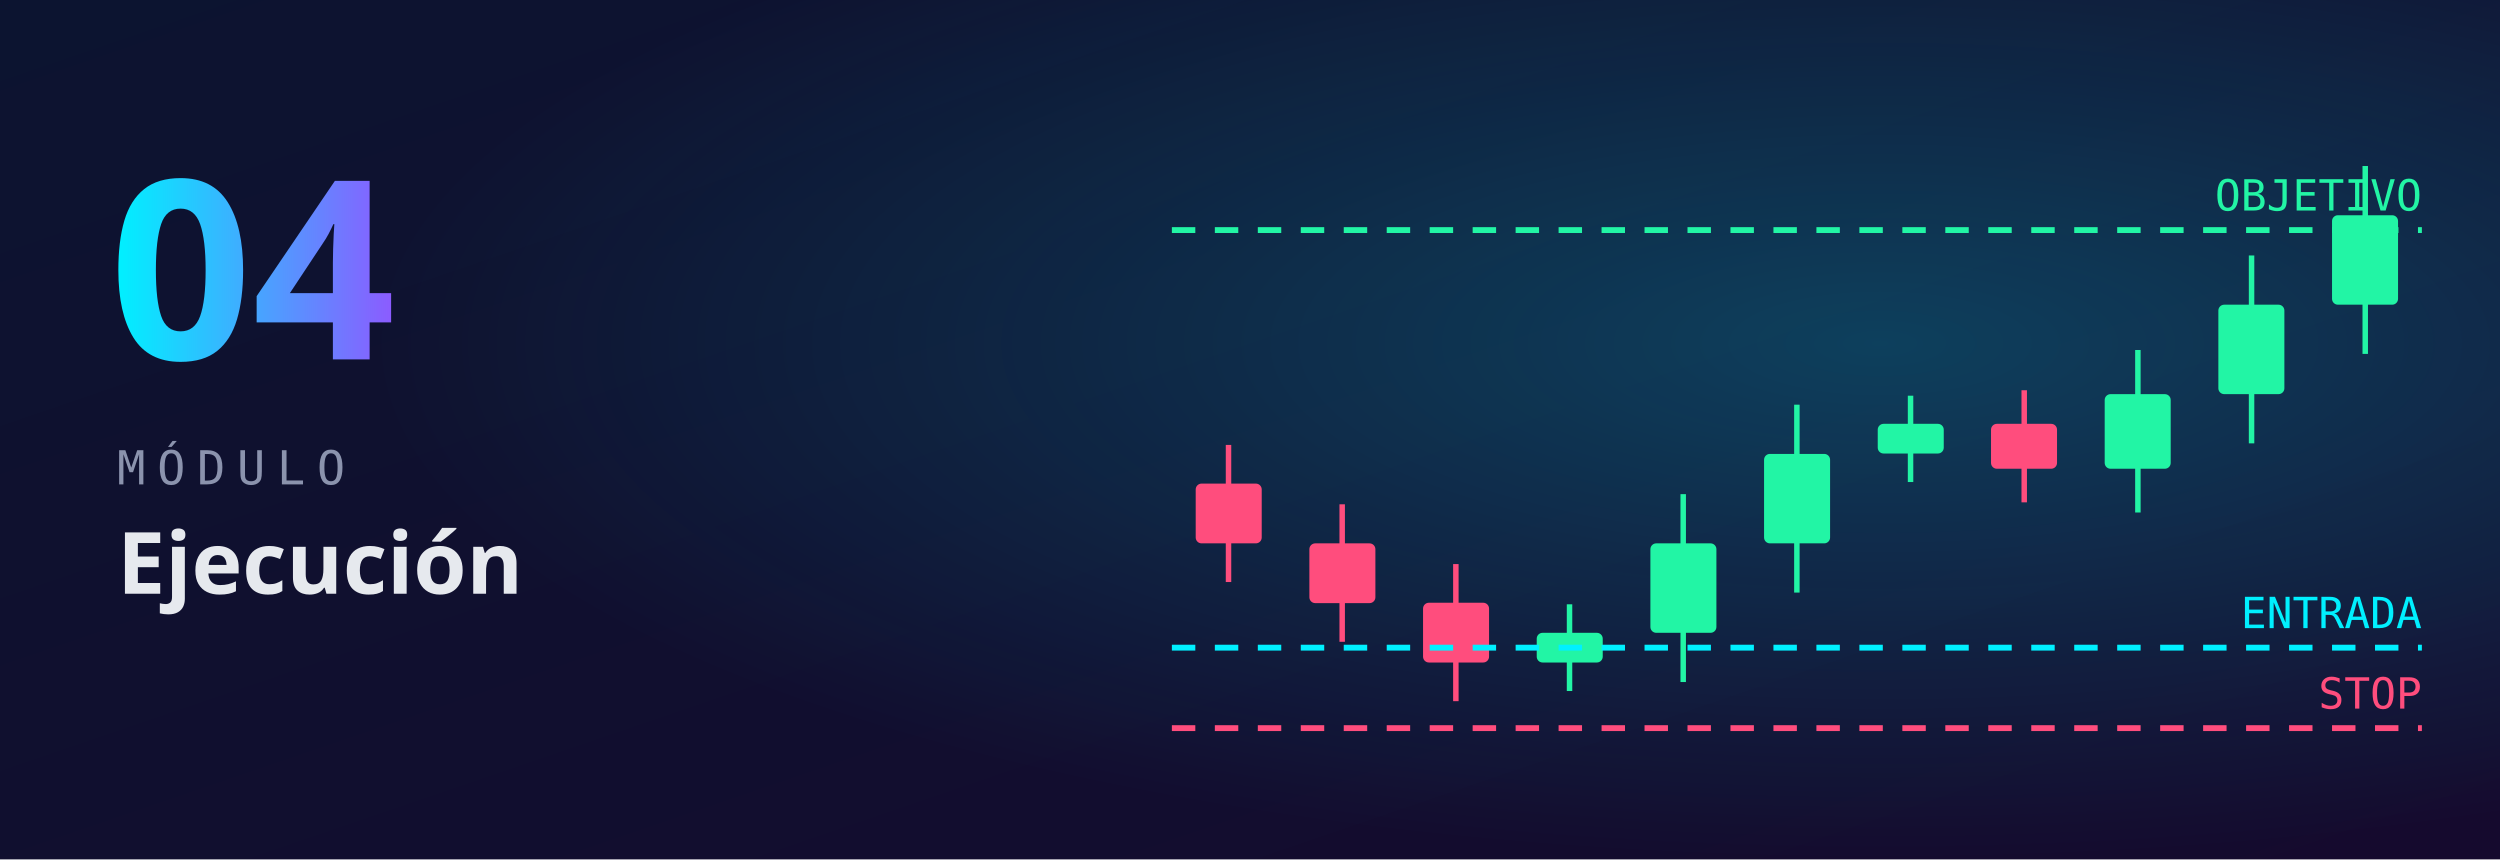
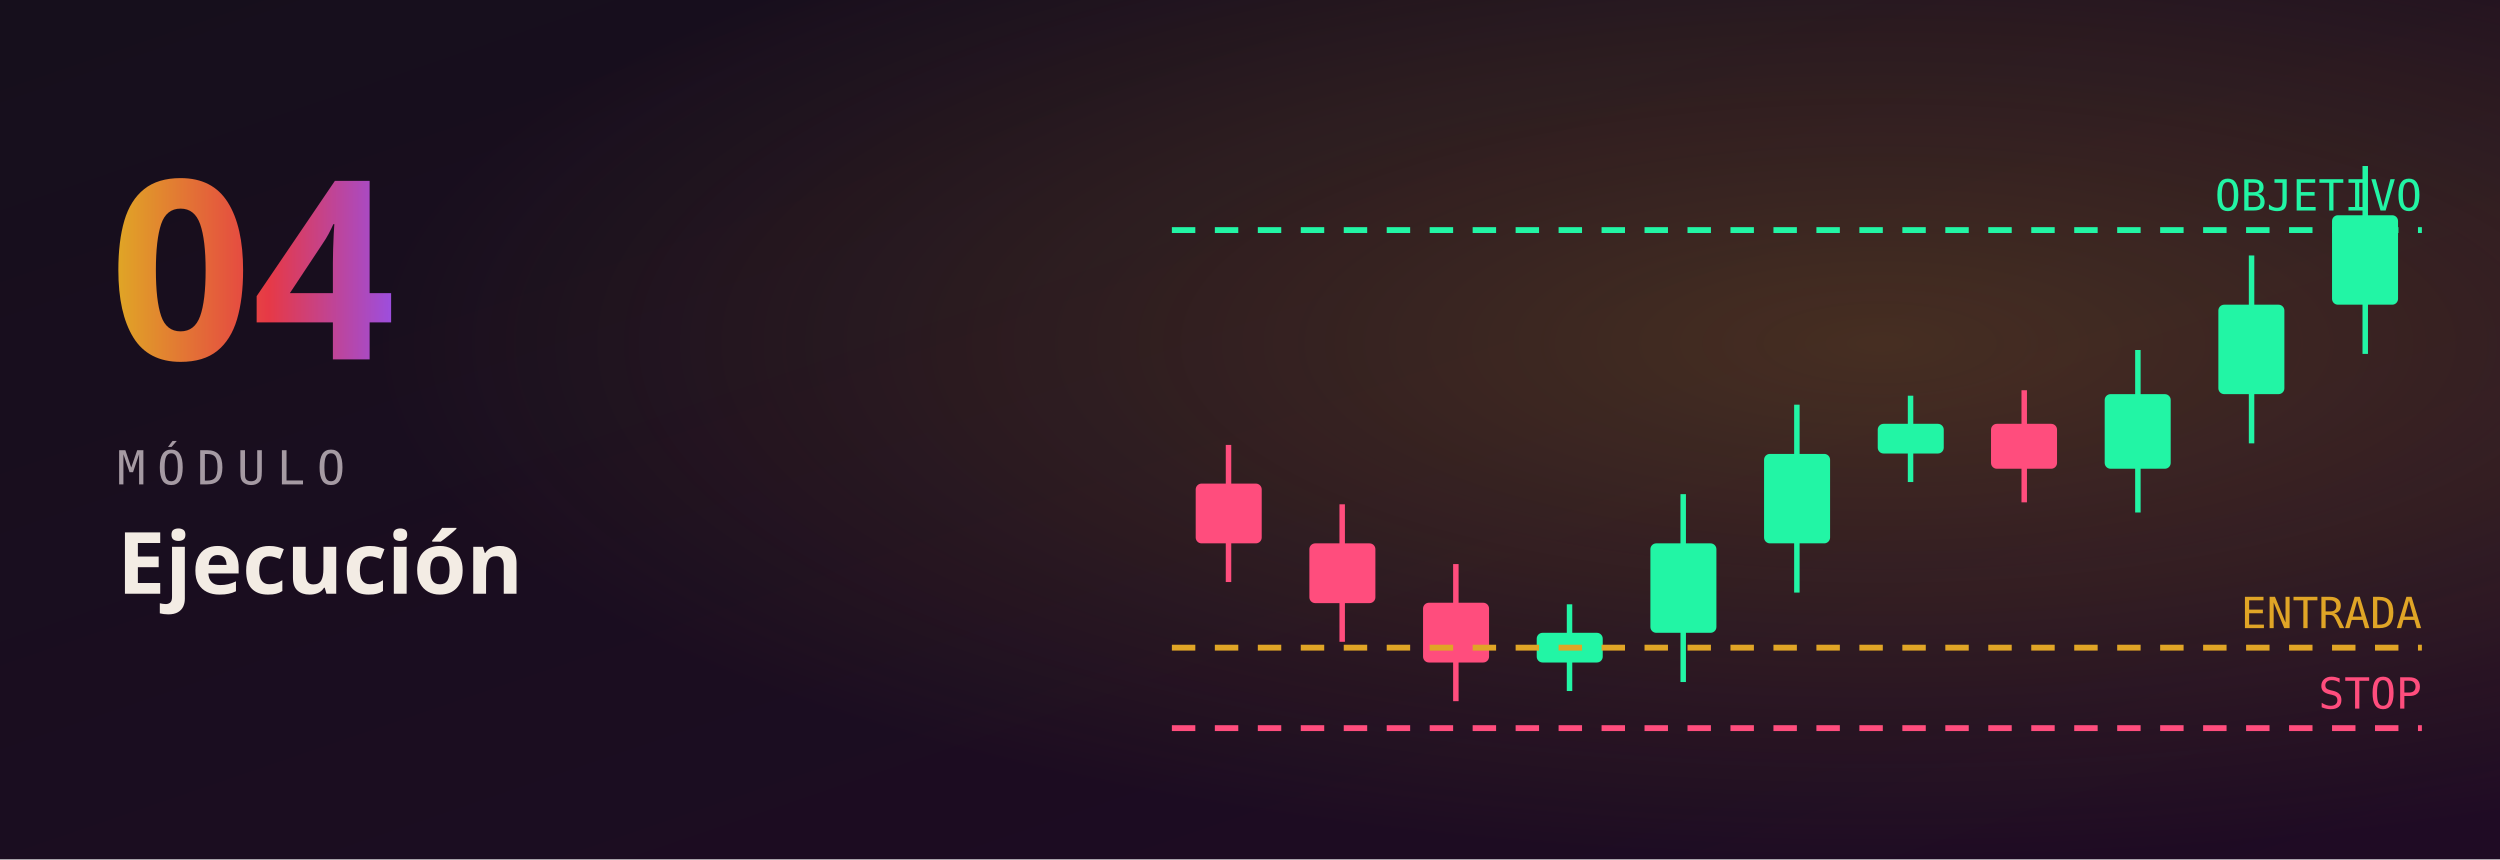
<svg xmlns="http://www.w3.org/2000/svg" viewBox="0 0 640 220" font-family="Space Grotesk, Segoe UI, sans-serif">
  <defs>
    <linearGradient id="g" x1="0" x2="1" y1="0" y2="1">
-       <stop offset="0" stop-color="#0c1430" />
-       <stop offset="1" stop-color="#150a2e" />
+       <stop offset="0" stop-color="#160f1c" />
+       <stop offset="1" stop-color="#1f0b24" />
    </linearGradient>
    <linearGradient id="kg" x1="0" x2="1">
-       <stop offset="0" stop-color="#00f0ff" />
-       <stop offset="1" stop-color="#8b5cff" />
+       <stop offset="0" stop-color="#e0a526" />
+       <stop offset=".55" stop-color="#e63946" />
+       <stop offset="1" stop-color="#9d4edd" />
    </linearGradient>
    <radialGradient id="glow" cx=".75" cy=".4" r=".6">
-       <stop offset="0" stop-color="#00f0ff" stop-opacity=".22" />
-       <stop offset="1" stop-color="#00f0ff" stop-opacity="0" />
+       <stop offset="0" stop-color="#e0a526" stop-opacity=".22" />
+       <stop offset="1" stop-color="#e0a526" stop-opacity="0" />
    </radialGradient>
  </defs>
  <rect width="640" height="220" fill="url(#g)" />
  <rect width="640" height="220" fill="url(#glow)" />
  <line x1="314.5" y1="113.9" x2="314.5" y2="149" stroke="#ff4d7d" stroke-width="1.4" stroke-opacity="1" />
  <rect x="306.1" y="123.8" width="16.9" height="15.3" rx="1.5" fill="#ff4d7d" fill-opacity="1" stroke="none" />
  <line x1="343.6" y1="129.1" x2="343.6" y2="164.3" stroke="#ff4d7d" stroke-width="1.4" stroke-opacity="1" />
  <rect x="335.2" y="139.1" width="16.9" height="15.3" rx="1.5" fill="#ff4d7d" fill-opacity="1" stroke="none" />
  <line x1="372.7" y1="144.4" x2="372.7" y2="179.5" stroke="#ff4d7d" stroke-width="1.4" stroke-opacity="1" />
  <rect x="364.3" y="154.3" width="16.9" height="15.3" rx="1.5" fill="#ff4d7d" fill-opacity="1" stroke="none" />
  <line x1="401.8" y1="154.7" x2="401.8" y2="176.9" stroke="#22f5a5" stroke-width="1.4" stroke-opacity="1" />
  <rect x="393.4" y="162" width="16.9" height="7.6" rx="1.5" fill="#22f5a5" fill-opacity="1" stroke="none" />
  <line x1="430.9" y1="126.5" x2="430.9" y2="174.6" stroke="#22f5a5" stroke-width="1.4" stroke-opacity="1" />
  <rect x="422.5" y="139.1" width="16.9" height="22.9" rx="1.5" fill="#22f5a5" fill-opacity="1" stroke="none" />
  <line x1="460" y1="103.6" x2="460" y2="151.7" stroke="#22f5a5" stroke-width="1.4" stroke-opacity="1" />
  <rect x="451.6" y="116.2" width="16.9" height="22.9" rx="1.5" fill="#22f5a5" fill-opacity="1" stroke="none" />
  <line x1="489.1" y1="101.3" x2="489.1" y2="123.4" stroke="#22f5a5" stroke-width="1.4" stroke-opacity="1" />
  <rect x="480.7" y="108.5" width="16.9" height="7.6" rx="1.5" fill="#22f5a5" fill-opacity="1" stroke="none" />
  <line x1="518.2" y1="99.9" x2="518.2" y2="128.6" stroke="#ff4d7d" stroke-width="1.4" stroke-opacity="1" />
  <rect x="509.7" y="108.5" width="16.9" height="11.5" rx="1.5" fill="#ff4d7d" fill-opacity="1" stroke="none" />
  <line x1="547.3" y1="89.6" x2="547.3" y2="131.2" stroke="#22f5a5" stroke-width="1.4" stroke-opacity="1" />
  <rect x="538.8" y="100.9" width="16.9" height="19.1" rx="1.5" fill="#22f5a5" fill-opacity="1" stroke="none" />
  <line x1="576.4" y1="65.4" x2="576.4" y2="113.5" stroke="#22f5a5" stroke-width="1.4" stroke-opacity="1" />
  <rect x="567.9" y="78" width="16.9" height="22.9" rx="1.5" fill="#22f5a5" fill-opacity="1" stroke="none" />
  <line x1="605.5" y1="42.5" x2="605.5" y2="90.6" stroke="#22f5a5" stroke-width="1.4" stroke-opacity="1" />
  <rect x="597" y="55.1" width="16.9" height="22.9" rx="1.5" fill="#22f5a5" fill-opacity="1" stroke="none" />
-   <line x1="300" y1="165.8" x2="620" y2="165.8" stroke="#00f0ff" stroke-width="1.5" stroke-opacity="1" stroke-dasharray="6 5" />
-   <text x="620" y="160.8" font-size="11" fill="#00f0ff" text-anchor="end" font-weight="400" font-family="JetBrains Mono, Consolas, monospace">ENTRADA</text>
+   <line x1="300" y1="165.8" x2="620" y2="165.8" stroke="#e0a526" stroke-width="1.5" stroke-opacity="1" stroke-dasharray="6 5" />
+   <text x="620" y="160.8" font-size="11" fill="#e0a526" text-anchor="end" font-weight="400" font-family="JetBrains Mono, Consolas, monospace">ENTRADA</text>
  <line x1="300" y1="186.4" x2="620" y2="186.4" stroke="#ff4d7d" stroke-width="1.5" stroke-opacity="1" stroke-dasharray="6 5" />
  <text x="620" y="181.4" font-size="11" fill="#ff4d7d" text-anchor="end" font-weight="400" font-family="JetBrains Mono, Consolas, monospace">STOP</text>
  <line x1="300" y1="58.9" x2="620" y2="58.9" stroke="#22f5a5" stroke-width="1.5" stroke-opacity="1" stroke-dasharray="6 5" />
  <text x="620" y="53.9" font-size="11" fill="#22f5a5" text-anchor="end" font-weight="400" font-family="JetBrains Mono, Consolas, monospace">OBJETIVO</text>
  <text x="28" y="92" font-size="64" font-weight="800" fill="url(#kg)" font-family="Orbitron, Segoe UI, sans-serif">04</text>
-   <text x="30" y="124" font-size="12" letter-spacing="3" fill="#8b93ad" font-family="JetBrains Mono, Consolas, monospace">MÓDULO</text>
-   <text x="30" y="152" font-size="22" font-weight="700" fill="#e6e9ee">Ejecución</text>
+   <text x="30" y="124" font-size="12" letter-spacing="3" fill="#a59aa3" font-family="JetBrains Mono, Consolas, monospace">MÓDULO</text>
+   <text x="30" y="152" font-size="22" font-weight="700" fill="#f3ece4">Ejecución</text>
</svg>
